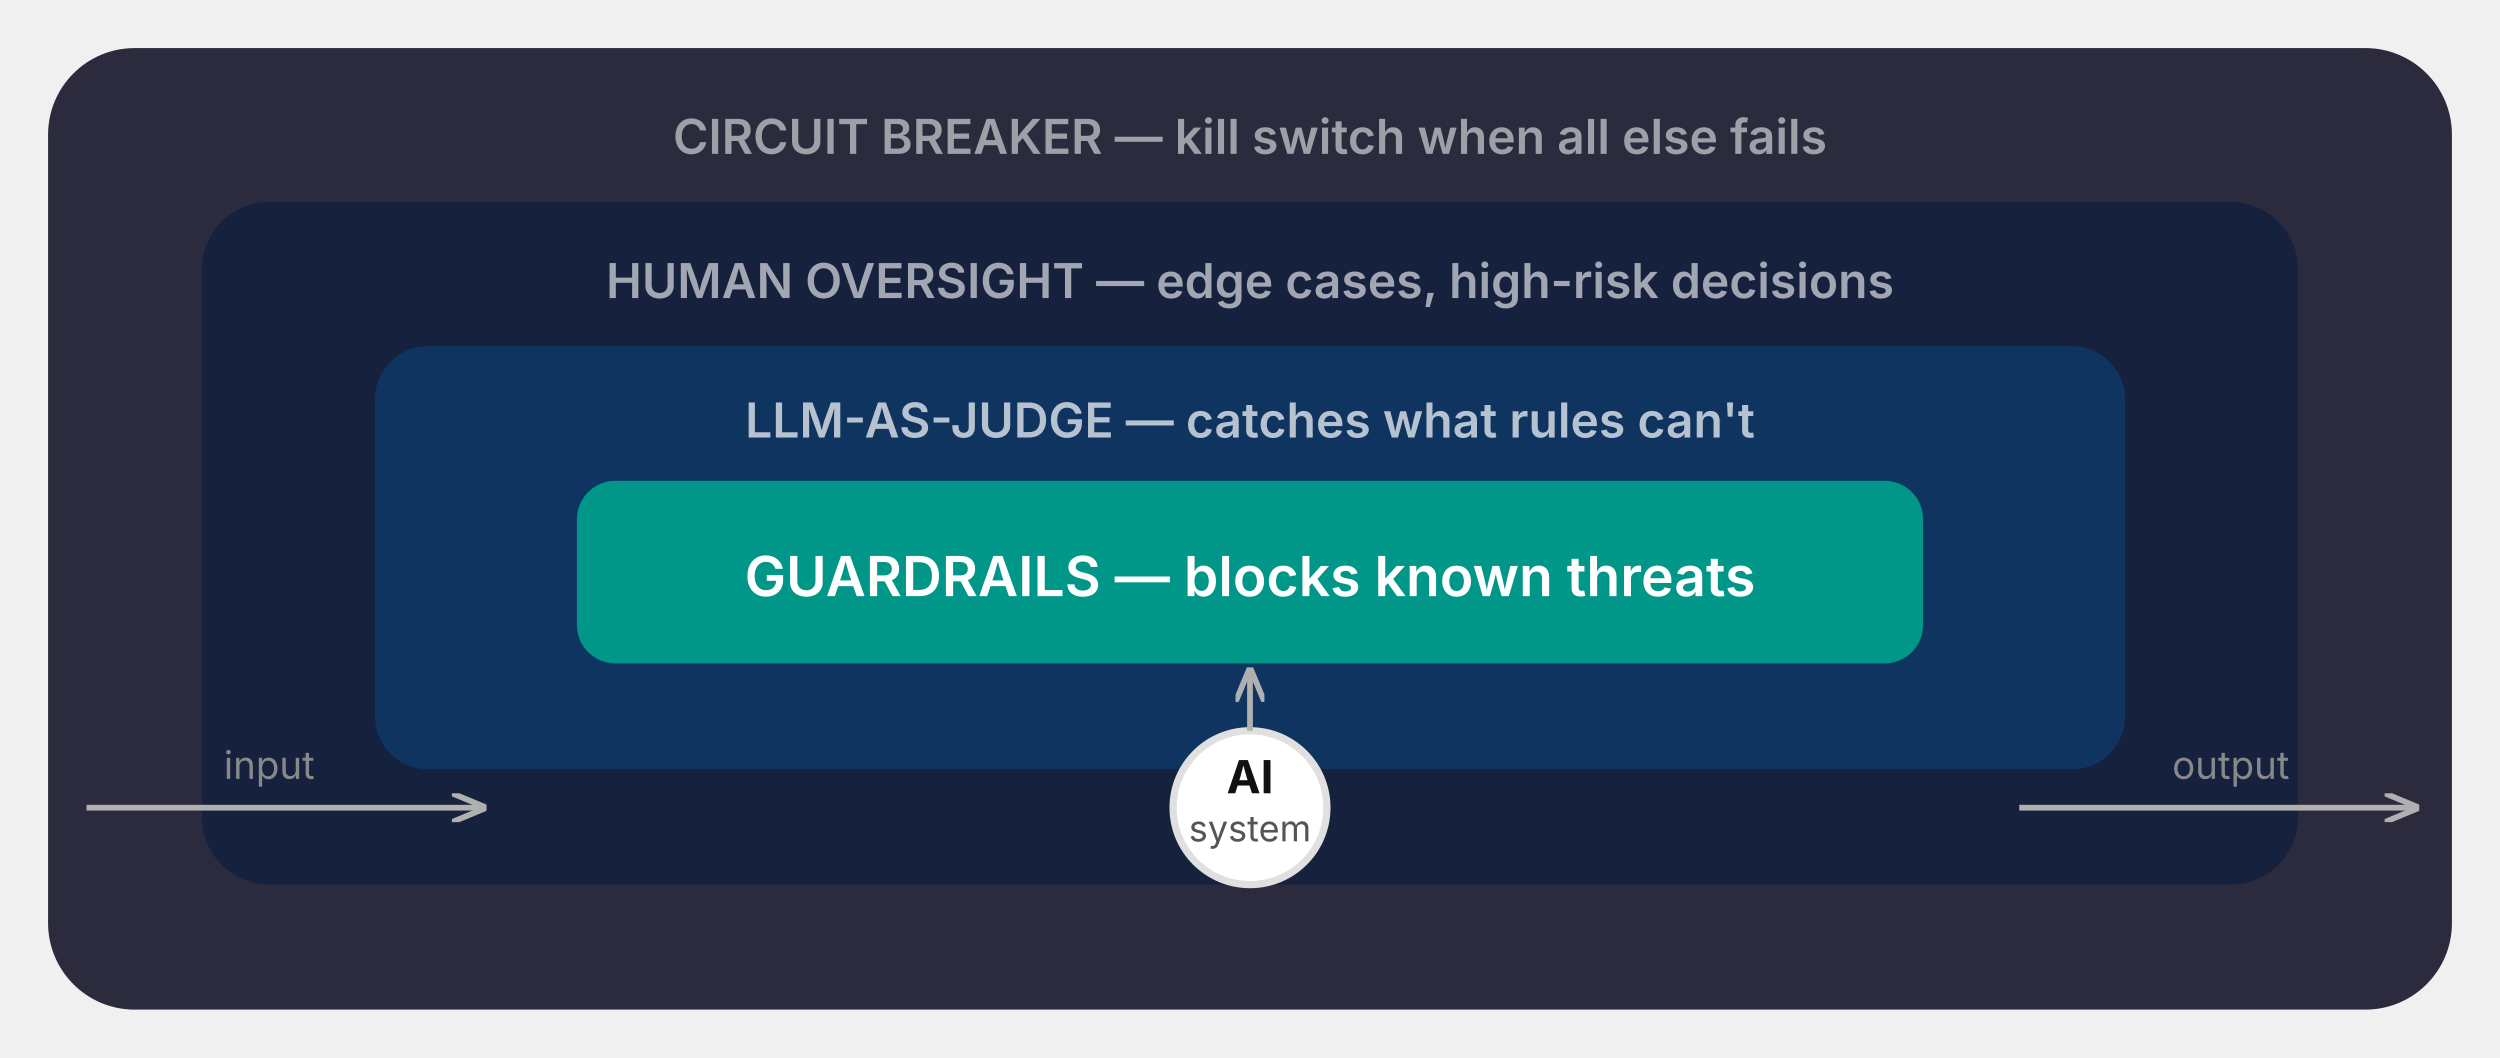
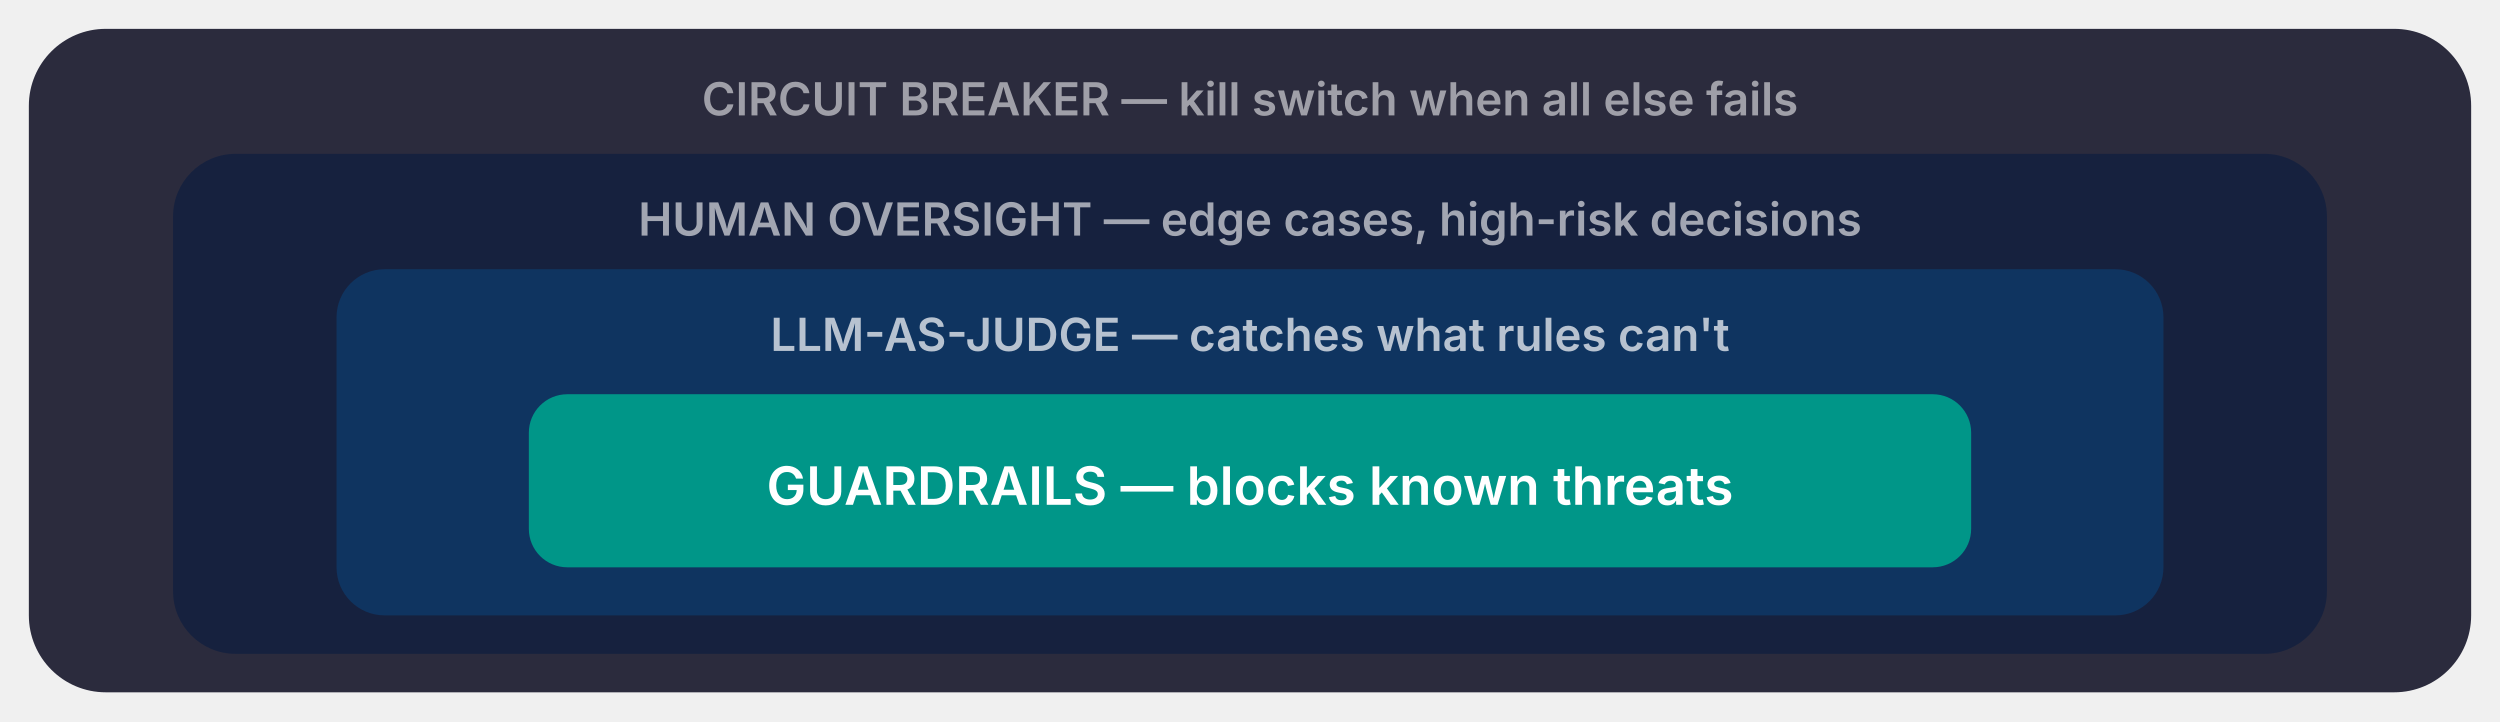
- <svg xmlns="http://www.w3.org/2000/svg" viewBox="0 0 520 220" role="img" aria-label="Four runtime security layers: Guardrails, Judge, Human Oversight, Circuit Breaker">
+ <svg xmlns="http://www.w3.org/2000/svg" viewBox="0 0 520 150" role="img" aria-label="Four runtime security layers: Guardrails, Judge, Human Oversight, Circuit Breaker">
  <style>
    text { font-family: Inter, system-ui, sans-serif; }
-     .label { font-size: 11.5px; font-weight: 600; fill: #fff; }
-     .sub { font-size: 9px; fill: rgba(255,255,255,0.78); }
-     .centre-label { font-size: 12px; font-weight: 700; fill: #111; }
-     .centre-sub { font-size: 9px; fill: #555; }
-     .arrow { fill: none; stroke: #b0b0b0; stroke-width: 1.2; marker-end: url(#ah); }
-     .flow-label { font-size: 8px; fill: #888; }
+     .label { font-size: 11px; font-weight: 600; fill: #fff; }
  </style>
-   <defs>
-     <marker id="ah" markerWidth="6" markerHeight="5" refX="5" refY="2.5" orient="auto">
-       <path d="M0,0 L6,2.5 L0,5" fill="none" stroke="#b0b0b0" stroke-width="1" />
-     </marker>
-   </defs>
-   <rect x="10" y="10" width="500" height="200" rx="18" fill="#1a1a2e" opacity="0.92" />
-   <text x="260" y="32" text-anchor="middle" class="label" style="font-size:10px; fill:rgba(255,255,255,0.55);">CIRCUIT BREAKER — kill switch when all else fails</text>
-   <rect x="42" y="42" width="436" height="142" rx="14" fill="#16213e" />
-   <text x="260" y="62" text-anchor="middle" class="label" style="font-size:10px; fill:rgba(255,255,255,0.6);">HUMAN OVERSIGHT — edge cases, high-risk decisions</text>
-   <rect x="78" y="72" width="364" height="88" rx="11" fill="#0f3460" />
-   <text x="260" y="91" text-anchor="middle" class="label" style="font-size:10px; fill:rgba(255,255,255,0.7);">LLM-AS-JUDGE — catches what rules can't</text>
-   <rect x="120" y="100" width="280" height="38" rx="8" fill="#009688" />
-   <text x="260" y="124" text-anchor="middle" class="label">GUARDRAILS — blocks known threats</text>
-   <circle cx="260" cy="168" r="16" fill="#fff" stroke="#e0e0e0" stroke-width="1.5" />
-   <text x="260" y="165" text-anchor="middle" class="centre-label" style="font-size:9.5px;">AI</text>
-   <text x="260" y="175" text-anchor="middle" class="centre-sub" style="font-size:7.5px;">system</text>
-   <path class="arrow" d="M18,168 L100,168" />
-   <text x="56" y="162" text-anchor="middle" class="flow-label">input</text>
-   <path class="arrow" d="M420,168 L502,168" />
-   <text x="464" y="162" text-anchor="middle" class="flow-label">output</text>
-   <path class="arrow" d="M260,152 L260,140" />
+   <rect x="6" y="6" width="508" height="138" rx="16" fill="#1a1a2e" opacity="0.92" />
+   <text x="260" y="24" text-anchor="middle" class="label" style="font-size:9.5px; fill:rgba(255,255,255,0.55);">CIRCUIT BREAKER — kill switch when all else fails</text>
+   <rect x="36" y="32" width="448" height="104" rx="13" fill="#16213e" />
+   <text x="260" y="49" text-anchor="middle" class="label" style="font-size:9.5px; fill:rgba(255,255,255,0.6);">HUMAN OVERSIGHT — edge cases, high-risk decisions</text>
+   <rect x="70" y="56" width="380" height="72" rx="10" fill="#0f3460" />
+   <text x="260" y="73" text-anchor="middle" class="label" style="font-size:9.5px; fill:rgba(255,255,255,0.7);">LLM-AS-JUDGE — catches what rules can't</text>
+   <rect x="110" y="82" width="300" height="36" rx="8" fill="#009688" />
+   <text x="260" y="105" text-anchor="middle" class="label">GUARDRAILS — blocks known threats</text>
</svg>
